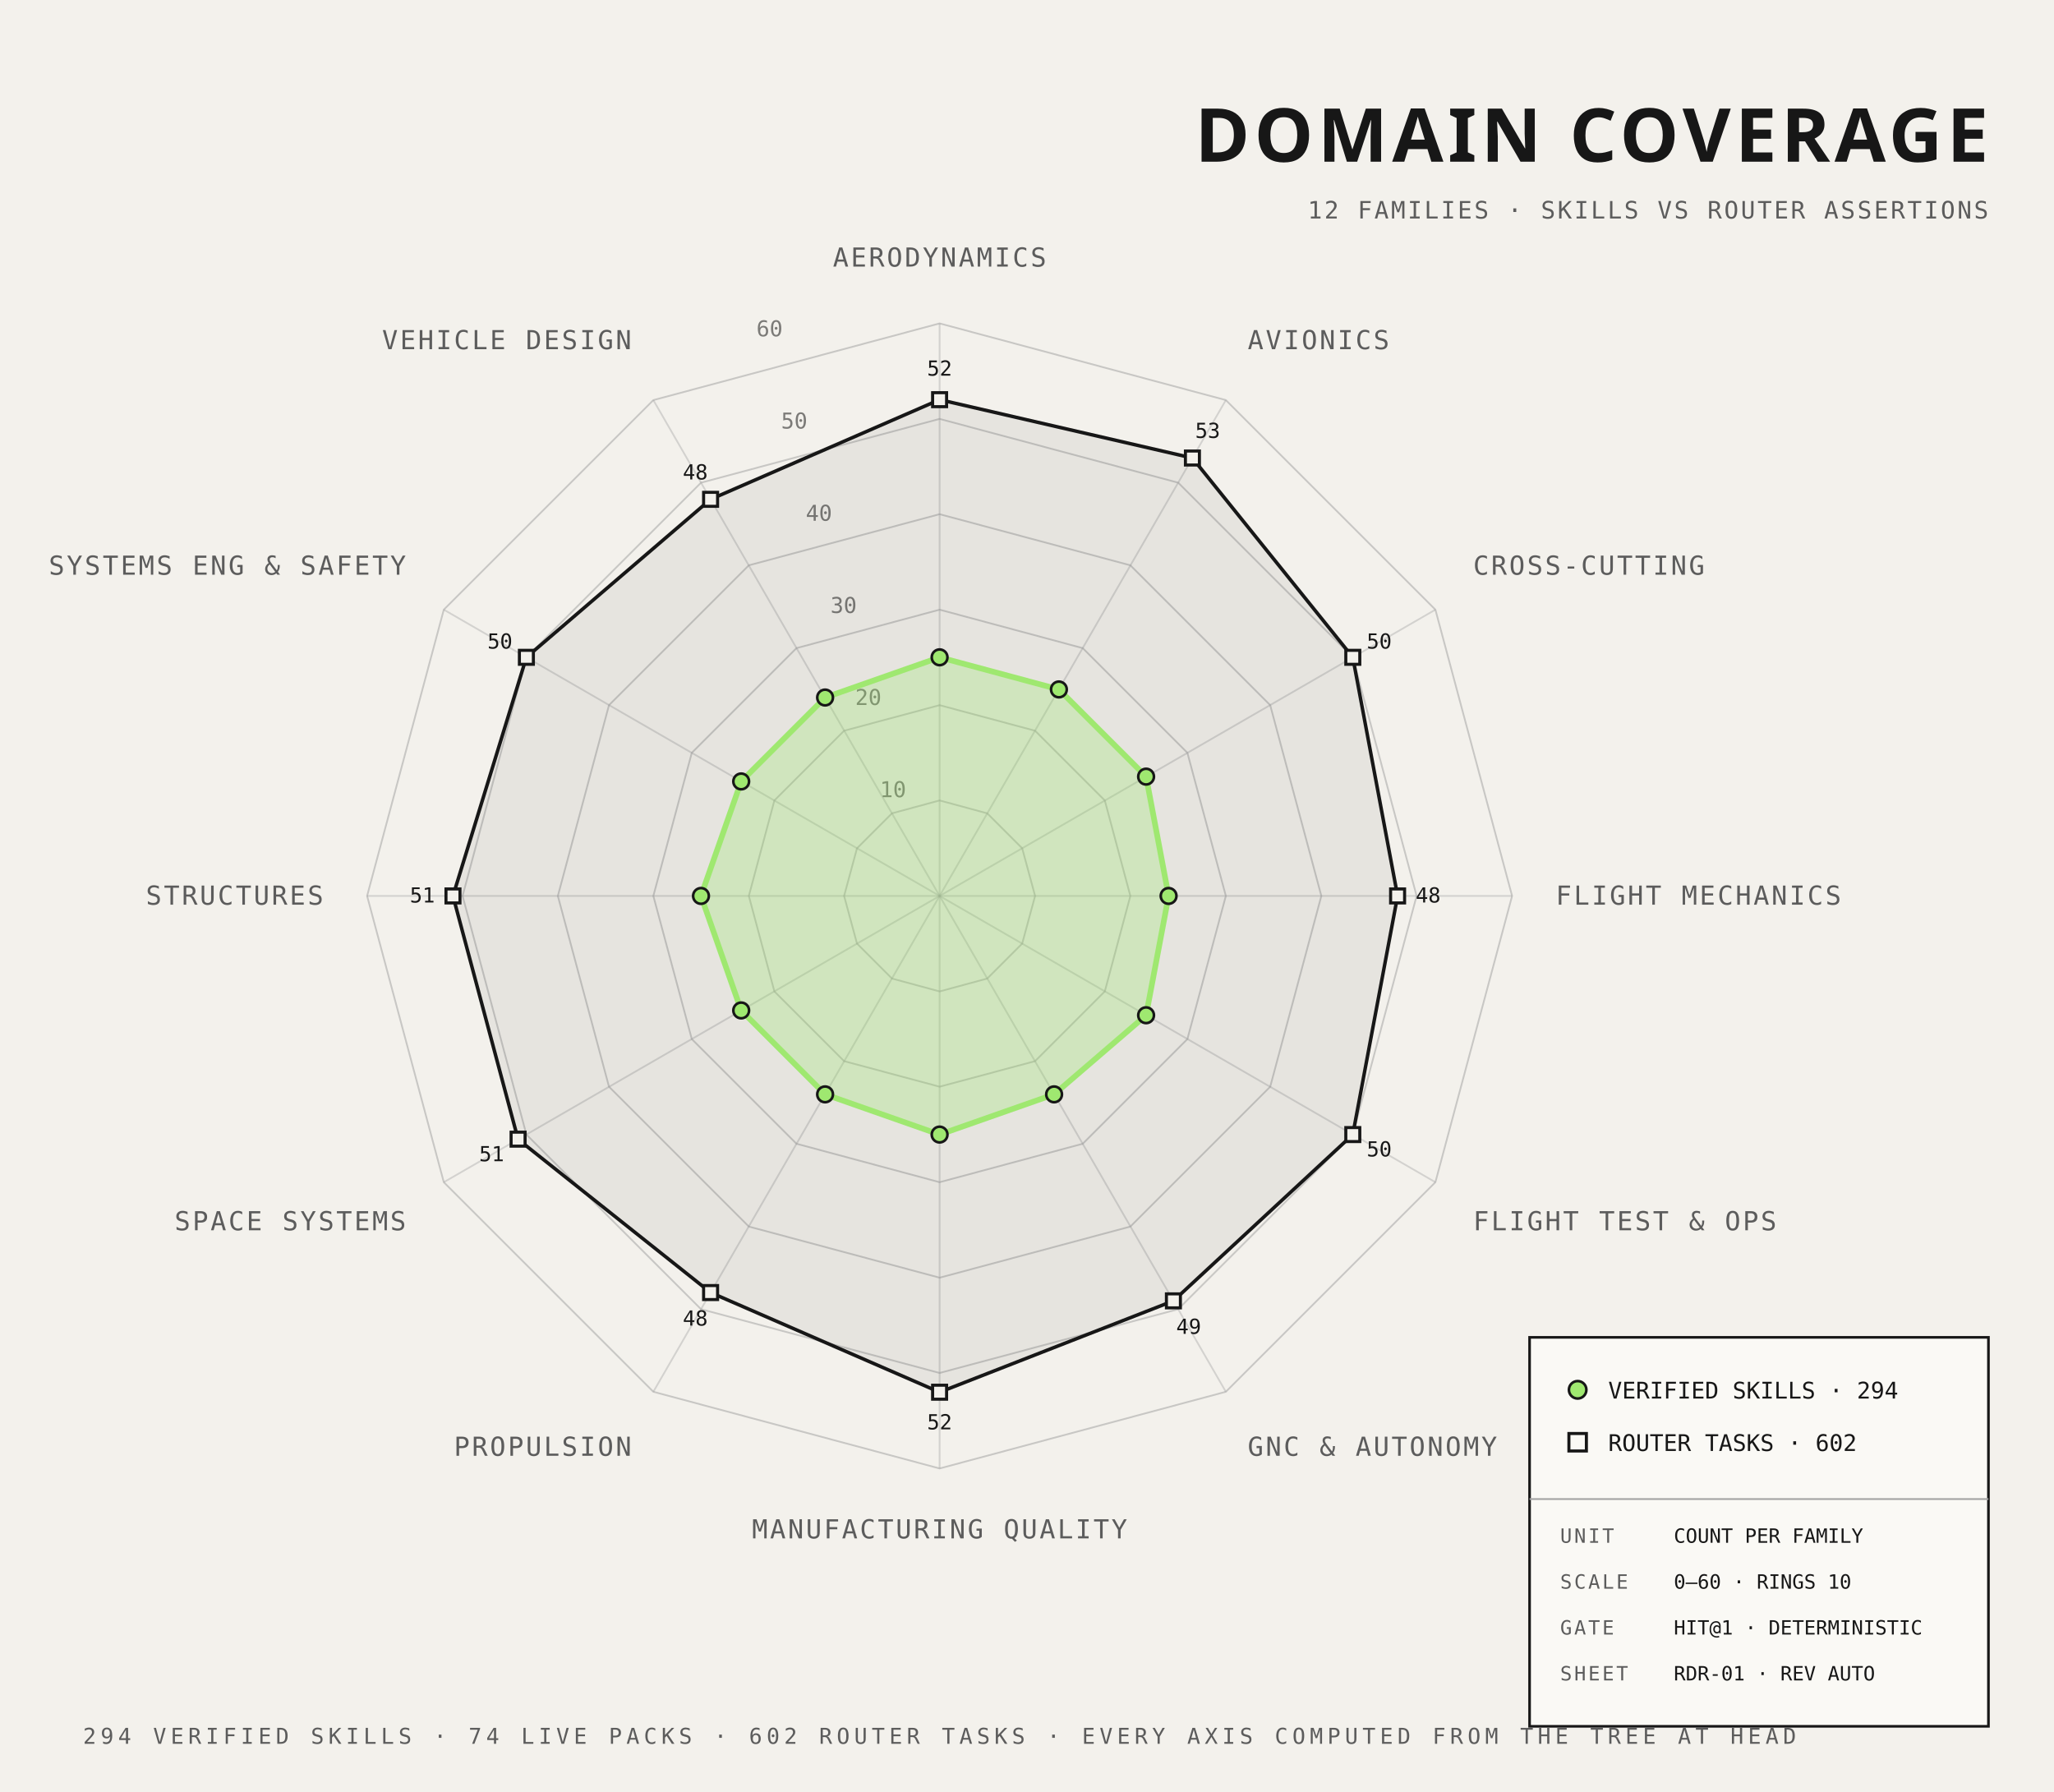
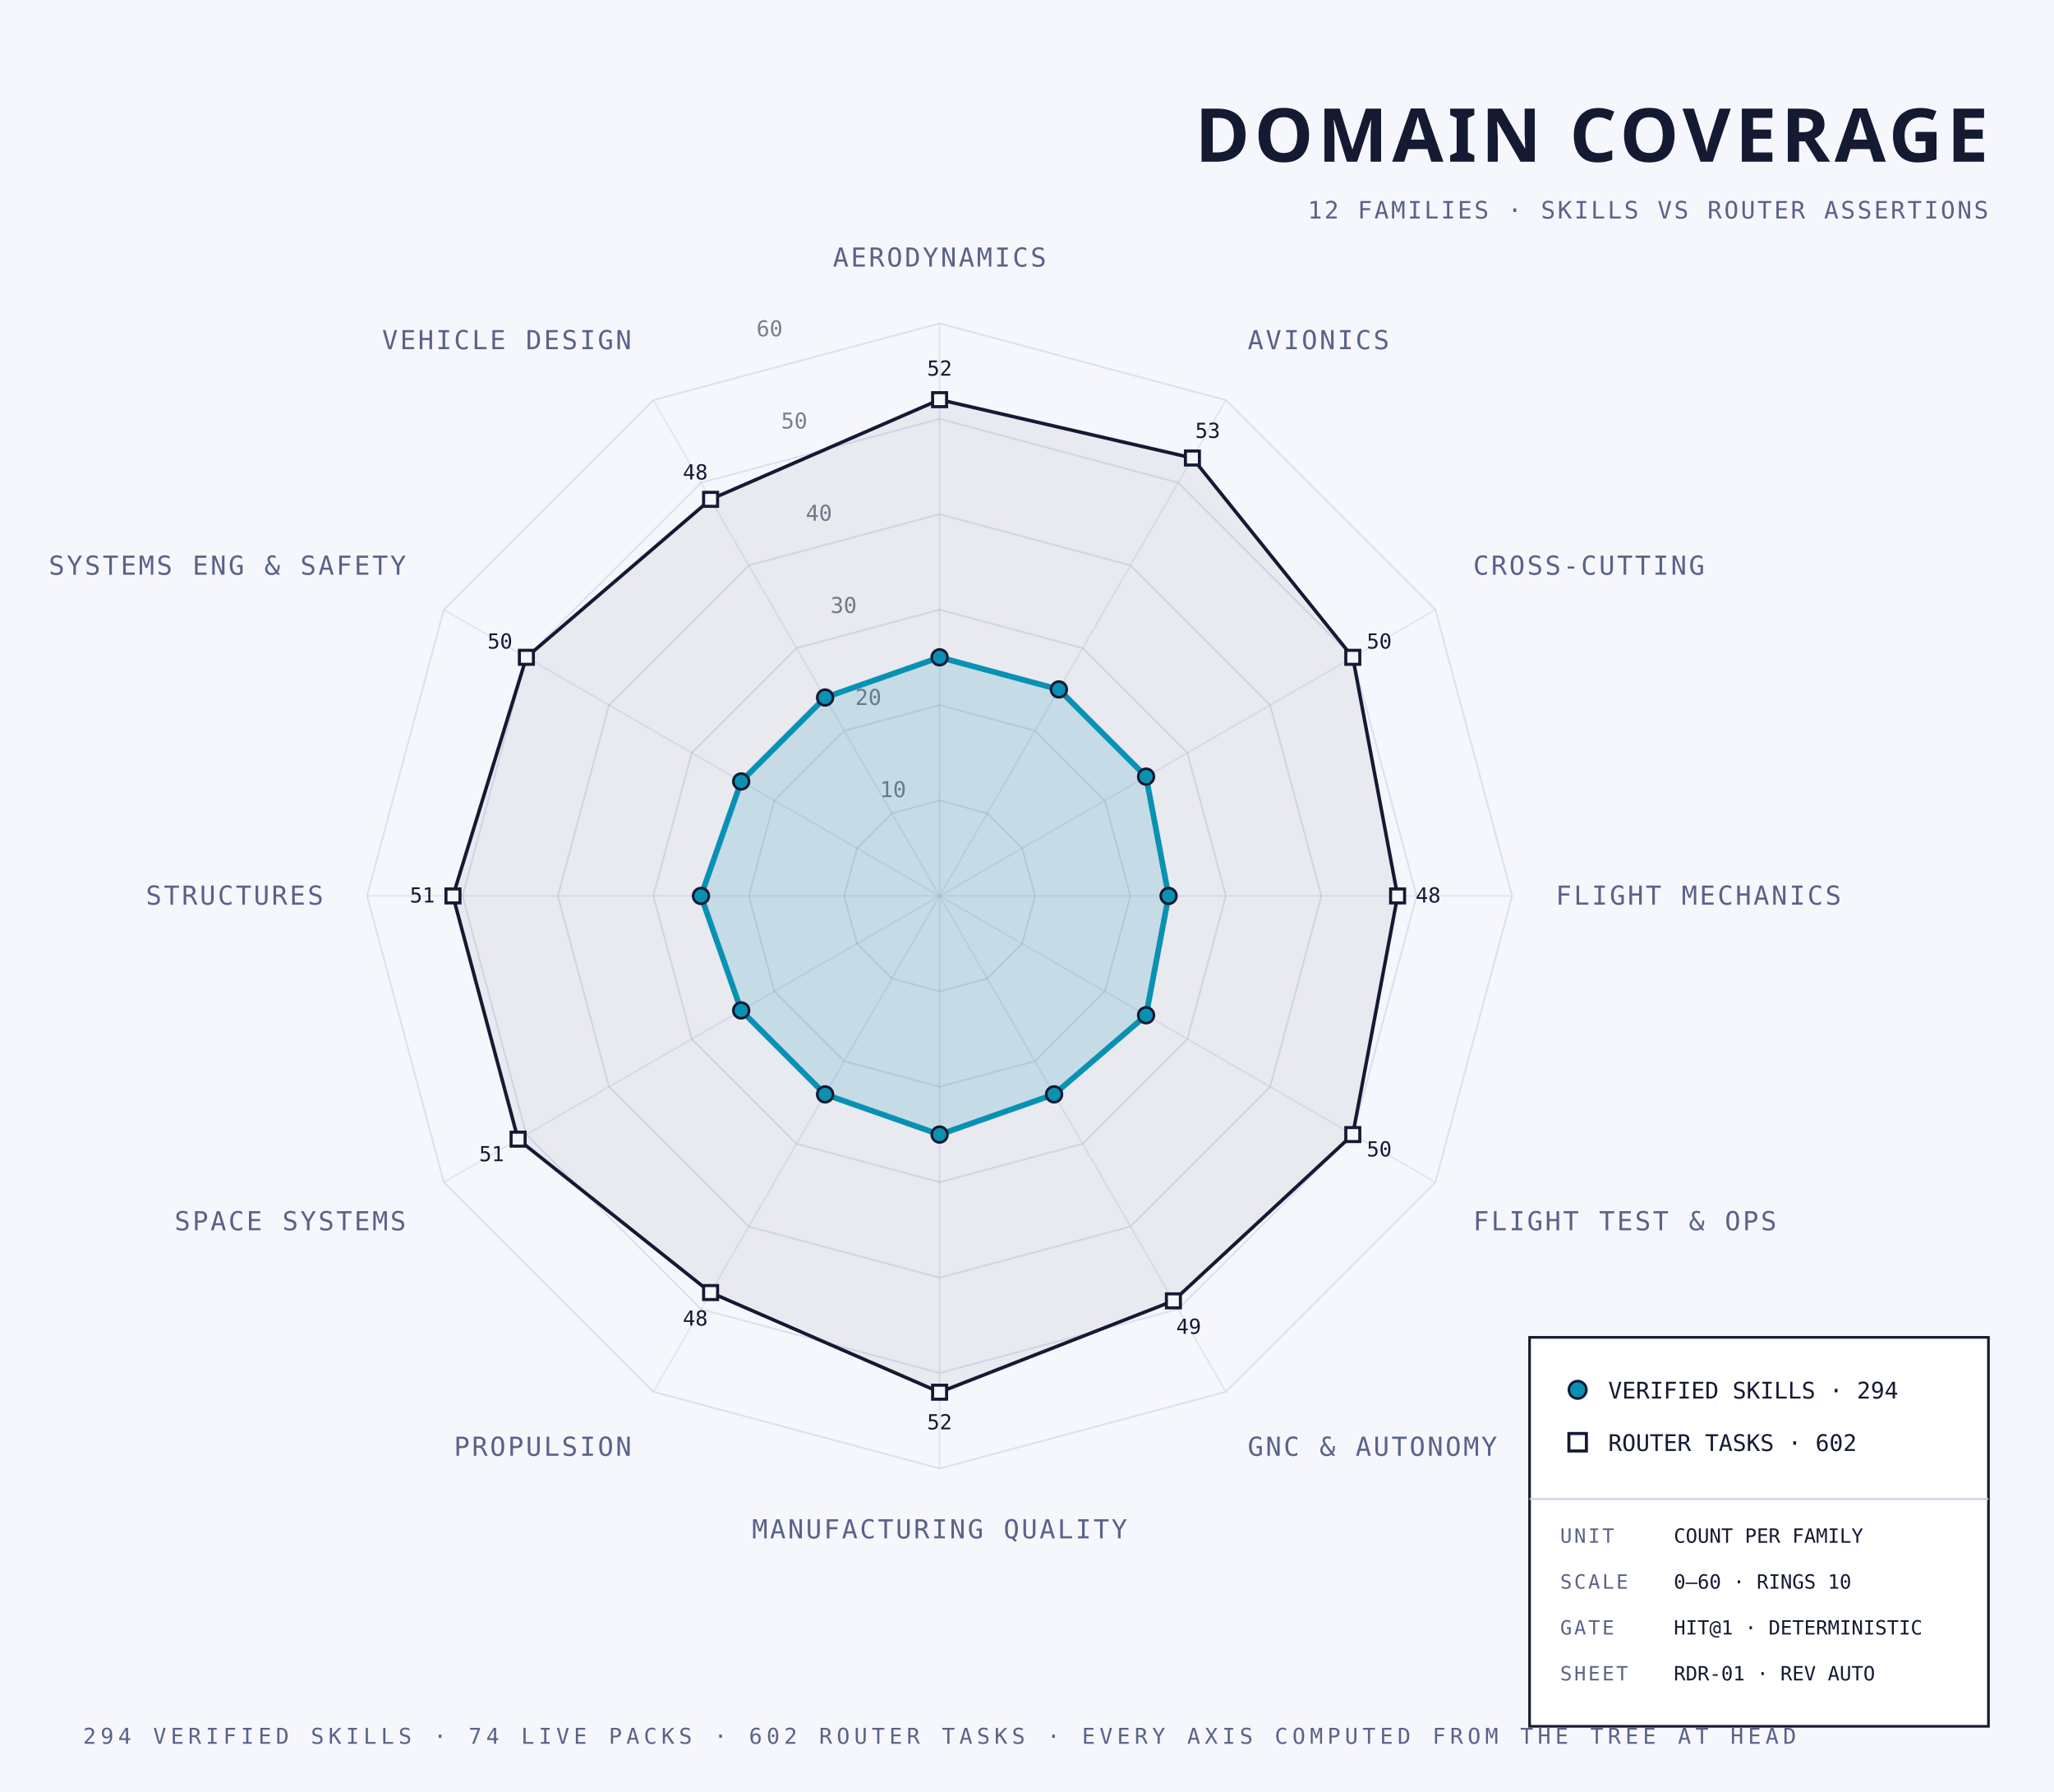
<svg xmlns="http://www.w3.org/2000/svg" width="940" height="820" viewBox="0 0 940 820">
  <style>
    .mono { font-family: "JetBrains Mono", "IBM Plex Mono", "Menlo", monospace; }
    .cond { font-family: "Barlow Condensed", "DIN Condensed", "Arial Narrow", sans-serif; font-weight: 700; text-transform: uppercase; }
    .serif { font-family: "Instrument Serif", Georgia, serif; font-style: italic; }
  </style>
-   <rect width="940" height="820" fill="#f3f1ec" />
-   <polygon points="430.0,366.3 451.8,372.2 467.8,388.2 473.7,410.0 467.8,431.8 451.8,447.8 430.0,453.7 408.2,447.8 392.2,431.8 386.3,410.0 392.2,388.2 408.2,372.2" fill="none" stroke="#a3a3a3" stroke-width="0.8" stroke-opacity="0.55" />
-   <polygon points="430.0,322.7 473.7,334.4 505.6,366.3 517.3,410.0 505.6,453.7 473.7,485.6 430.0,497.3 386.3,485.6 354.4,453.7 342.7,410.0 354.4,366.3 386.3,334.4" fill="none" stroke="#a3a3a3" stroke-width="0.8" stroke-opacity="0.55" />
-   <polygon points="430.0,279.0 495.5,296.6 543.4,344.5 561.0,410.0 543.4,475.5 495.5,523.4 430.0,541.0 364.5,523.4 316.6,475.5 299.0,410.0 316.6,344.5 364.5,296.6" fill="none" stroke="#a3a3a3" stroke-width="0.8" stroke-opacity="0.55" />
-   <polygon points="430.0,235.3 517.3,258.7 581.3,322.7 604.7,410.0 581.3,497.3 517.3,561.3 430.0,584.7 342.7,561.3 278.7,497.3 255.3,410.0 278.7,322.7 342.7,258.7" fill="none" stroke="#a3a3a3" stroke-width="0.8" stroke-opacity="0.55" />
-   <polygon points="430.0,191.7 539.2,220.9 619.1,300.8 648.3,410.0 619.1,519.2 539.2,599.1 430.0,628.3 320.8,599.1 240.9,519.2 211.7,410.0 240.9,300.8 320.8,220.9" fill="none" stroke="#a3a3a3" stroke-width="0.8" stroke-opacity="0.55" />
-   <polygon points="430.0,148.0 561.0,183.1 656.9,279.0 692.0,410.0 656.9,541.0 561.0,636.9 430.0,672.0 299.0,636.9 203.1,541.0 168.0,410.0 203.1,279.0 299.0,183.1" fill="none" stroke="#a3a3a3" stroke-width="0.8" stroke-opacity="0.55" />
-   <line x1="430" y1="410" x2="430.0" y2="148.0" stroke="#a3a3a3" stroke-width="0.8" stroke-opacity="0.4" />
-   <line x1="430" y1="410" x2="561.0" y2="183.1" stroke="#a3a3a3" stroke-width="0.8" stroke-opacity="0.4" />
-   <line x1="430" y1="410" x2="656.9" y2="279.0" stroke="#a3a3a3" stroke-width="0.8" stroke-opacity="0.4" />
-   <line x1="430" y1="410" x2="692.0" y2="410.0" stroke="#a3a3a3" stroke-width="0.8" stroke-opacity="0.4" />
-   <line x1="430" y1="410" x2="656.9" y2="541.0" stroke="#a3a3a3" stroke-width="0.8" stroke-opacity="0.4" />
-   <line x1="430" y1="410" x2="561.0" y2="636.9" stroke="#a3a3a3" stroke-width="0.8" stroke-opacity="0.4" />
-   <line x1="430" y1="410" x2="430.0" y2="672.0" stroke="#a3a3a3" stroke-width="0.8" stroke-opacity="0.4" />
-   <line x1="430" y1="410" x2="299.0" y2="636.9" stroke="#a3a3a3" stroke-width="0.8" stroke-opacity="0.4" />
-   <line x1="430" y1="410" x2="203.1" y2="541.0" stroke="#a3a3a3" stroke-width="0.8" stroke-opacity="0.4" />
-   <line x1="430" y1="410" x2="168.0" y2="410.0" stroke="#a3a3a3" stroke-width="0.8" stroke-opacity="0.4" />
-   <line x1="430" y1="410" x2="203.1" y2="279.0" stroke="#a3a3a3" stroke-width="0.8" stroke-opacity="0.4" />
-   <line x1="430" y1="410" x2="299.0" y2="183.1" stroke="#a3a3a3" stroke-width="0.8" stroke-opacity="0.4" />
-   <text class="mono" x="414.7" y="364.8" text-anchor="end" font-size="10" fill="#171717" opacity="0.55">10</text>
-   <text class="mono" x="403.4" y="322.6" text-anchor="end" font-size="10" fill="#171717" opacity="0.55">20</text>
-   <text class="mono" x="392.1" y="280.5" text-anchor="end" font-size="10" fill="#171717" opacity="0.55">30</text>
-   <text class="mono" x="380.8" y="238.3" text-anchor="end" font-size="10" fill="#171717" opacity="0.55">40</text>
-   <text class="mono" x="369.5" y="196.1" text-anchor="end" font-size="10" fill="#171717" opacity="0.55">50</text>
-   <text class="mono" x="358.2" y="153.9" text-anchor="end" font-size="10" fill="#171717" opacity="0.55">60</text>
-   <text class="mono" x="430.0" y="122.0" text-anchor="middle" font-size="12" fill="#5c5c5c" letter-spacing="1">AERODYNAMICS</text>
-   <text class="mono" x="571.0" y="159.8" text-anchor="start" font-size="12" fill="#5c5c5c" letter-spacing="1">AVIONICS</text>
-   <text class="mono" x="674.2" y="263.0" text-anchor="start" font-size="12" fill="#5c5c5c" letter-spacing="1">CROSS-CUTTING</text>
-   <text class="mono" x="712.0" y="414.0" text-anchor="start" font-size="12" fill="#5c5c5c" letter-spacing="1">FLIGHT MECHANICS</text>
-   <text class="mono" x="674.2" y="563.0" text-anchor="start" font-size="12" fill="#5c5c5c" letter-spacing="1">FLIGHT TEST &amp; OPS</text>
-   <text class="mono" x="571.0" y="666.2" text-anchor="start" font-size="12" fill="#5c5c5c" letter-spacing="1">GNC &amp; AUTONOMY</text>
-   <text class="mono" x="430.0" y="704.0" text-anchor="middle" font-size="12" fill="#5c5c5c" letter-spacing="1">MANUFACTURING QUALITY</text>
-   <text class="mono" x="289.0" y="666.2" text-anchor="end" font-size="12" fill="#5c5c5c" letter-spacing="1">PROPULSION</text>
-   <text class="mono" x="185.8" y="563.0" text-anchor="end" font-size="12" fill="#5c5c5c" letter-spacing="1">SPACE SYSTEMS</text>
-   <text class="mono" x="148.0" y="414.0" text-anchor="end" font-size="12" fill="#5c5c5c" letter-spacing="1">STRUCTURES</text>
-   <text class="mono" x="185.8" y="263.0" text-anchor="end" font-size="12" fill="#5c5c5c" letter-spacing="1">SYSTEMS ENG &amp; SAFETY</text>
-   <text class="mono" x="289.0" y="159.8" text-anchor="end" font-size="12" fill="#5c5c5c" letter-spacing="1">VEHICLE DESIGN</text>
-   <polygon points="430.0,182.9 545.7,209.6 619.1,300.8 639.6,410.0 619.1,519.2 537.0,595.3 430.0,637.1 325.2,591.5 237.1,521.4 207.3,410.0 240.9,300.8 325.2,228.5" fill="#171717" fill-opacity="0.06" stroke="#171717" stroke-width="1.6" />
-   <rect x="426.8" y="179.7" width="6.4" height="6.4" fill="#f3f1ec" stroke="#171717" stroke-width="1.4" />
-   <rect x="542.5" y="206.4" width="6.4" height="6.4" fill="#f3f1ec" stroke="#171717" stroke-width="1.4" />
-   <rect x="615.9" y="297.6" width="6.4" height="6.4" fill="#f3f1ec" stroke="#171717" stroke-width="1.4" />
-   <rect x="636.4" y="406.8" width="6.4" height="6.4" fill="#f3f1ec" stroke="#171717" stroke-width="1.4" />
-   <rect x="615.9" y="516.0" width="6.4" height="6.4" fill="#f3f1ec" stroke="#171717" stroke-width="1.4" />
-   <rect x="533.8" y="592.1" width="6.4" height="6.4" fill="#f3f1ec" stroke="#171717" stroke-width="1.4" />
-   <rect x="426.8" y="633.9" width="6.4" height="6.4" fill="#f3f1ec" stroke="#171717" stroke-width="1.4" />
-   <rect x="322.0" y="588.3" width="6.4" height="6.4" fill="#f3f1ec" stroke="#171717" stroke-width="1.4" />
-   <rect x="233.9" y="518.1" width="6.4" height="6.4" fill="#f3f1ec" stroke="#171717" stroke-width="1.4" />
-   <rect x="204.1" y="406.8" width="6.4" height="6.4" fill="#f3f1ec" stroke="#171717" stroke-width="1.4" />
-   <rect x="237.7" y="297.6" width="6.4" height="6.4" fill="#f3f1ec" stroke="#171717" stroke-width="1.4" />
-   <rect x="322.0" y="225.3" width="6.4" height="6.4" fill="#f3f1ec" stroke="#171717" stroke-width="1.4" />
-   <polygon points="430.0,300.8 484.6,315.5 524.5,355.4 534.8,410.0 524.5,464.6 482.4,500.8 430.0,519.2 377.6,500.8 339.2,462.4 320.8,410.0 339.2,357.6 377.6,319.2" fill="#9fe870" fill-opacity="0.30" stroke="#9fe870" stroke-width="2.6" />
-   <circle cx="430.0" cy="300.8" r="3.6" fill="#9fe870" stroke="#171717" stroke-width="1.2" />
-   <circle cx="484.6" cy="315.5" r="3.6" fill="#9fe870" stroke="#171717" stroke-width="1.2" />
-   <circle cx="524.5" cy="355.4" r="3.6" fill="#9fe870" stroke="#171717" stroke-width="1.2" />
-   <circle cx="534.8" cy="410.0" r="3.6" fill="#9fe870" stroke="#171717" stroke-width="1.2" />
-   <circle cx="524.5" cy="464.6" r="3.6" fill="#9fe870" stroke="#171717" stroke-width="1.2" />
-   <circle cx="482.4" cy="500.8" r="3.6" fill="#9fe870" stroke="#171717" stroke-width="1.2" />
-   <circle cx="430.0" cy="519.2" r="3.6" fill="#9fe870" stroke="#171717" stroke-width="1.2" />
-   <circle cx="377.6" cy="500.8" r="3.6" fill="#9fe870" stroke="#171717" stroke-width="1.2" />
-   <circle cx="339.2" cy="462.4" r="3.6" fill="#9fe870" stroke="#171717" stroke-width="1.2" />
-   <circle cx="320.8" cy="410.0" r="3.6" fill="#9fe870" stroke="#171717" stroke-width="1.2" />
-   <circle cx="339.2" cy="357.6" r="3.6" fill="#9fe870" stroke="#171717" stroke-width="1.2" />
-   <circle cx="377.6" cy="319.2" r="3.6" fill="#9fe870" stroke="#171717" stroke-width="1.2" />
-   <text class="mono" x="430.0" y="171.9" text-anchor="middle" font-size="9.5" fill="#171717">52</text>
-   <text class="mono" x="552.7" y="200.4" text-anchor="middle" font-size="9.5" fill="#171717">53</text>
-   <text class="mono" x="631.2" y="296.8" text-anchor="middle" font-size="9.5" fill="#171717">50</text>
-   <text class="mono" x="653.6" y="413.0" text-anchor="middle" font-size="9.5" fill="#171717">48</text>
-   <text class="mono" x="631.2" y="529.2" text-anchor="middle" font-size="9.5" fill="#171717">50</text>
-   <text class="mono" x="544.0" y="610.4" text-anchor="middle" font-size="9.5" fill="#171717">49</text>
-   <text class="mono" x="430.0" y="654.1" text-anchor="middle" font-size="9.5" fill="#171717">52</text>
-   <text class="mono" x="318.2" y="606.6" text-anchor="middle" font-size="9.5" fill="#171717">48</text>
-   <text class="mono" x="225.0" y="531.4" text-anchor="middle" font-size="9.5" fill="#171717">51</text>
-   <text class="mono" x="193.3" y="413.0" text-anchor="middle" font-size="9.5" fill="#171717">51</text>
-   <text class="mono" x="228.8" y="296.8" text-anchor="middle" font-size="9.5" fill="#171717">50</text>
-   <text class="mono" x="318.2" y="219.4" text-anchor="middle" font-size="9.5" fill="#171717">48</text>
-   <text class="cond" x="910.0" y="74.0" text-anchor="end" font-size="34" fill="#171717" letter-spacing="2">DOMAIN COVERAGE</text>
-   <text class="mono" x="910.0" y="100.0" text-anchor="end" font-size="11" fill="#5c5c5c" letter-spacing="1">12 FAMILIES · SKILLS VS ROUTER ASSERTIONS</text>
-   <rect x="700" y="612" width="210" height="178" fill="#faf9f5" stroke="#171717" stroke-width="1.2" />
-   <line x1="700" y1="686" x2="910" y2="686" stroke="#a3a3a3" stroke-width="0.8" />
-   <circle cx="722" cy="636" r="4" fill="#9fe870" stroke="#171717" stroke-width="1.2" />
-   <text class="mono" x="736.0" y="640.0" text-anchor="start" font-size="10.5" fill="#171717">VERIFIED SKILLS · 294</text>
-   <rect x="718" y="656" width="8" height="8" fill="none" stroke="#171717" stroke-width="1.4" />
-   <text class="mono" x="736.0" y="664.0" text-anchor="start" font-size="10.5" fill="#171717">ROUTER TASKS · 602</text>
-   <text class="mono" x="714.0" y="706.0" text-anchor="start" font-size="9" fill="#5c5c5c" letter-spacing="1">UNIT</text>
-   <text class="mono" x="766.0" y="706.0" text-anchor="start" font-size="9" fill="#171717">COUNT PER FAMILY</text>
-   <text class="mono" x="714.0" y="727.0" text-anchor="start" font-size="9" fill="#5c5c5c" letter-spacing="1">SCALE</text>
-   <text class="mono" x="766.0" y="727.0" text-anchor="start" font-size="9" fill="#171717">0–60 · RINGS 10</text>
-   <text class="mono" x="714.0" y="748.0" text-anchor="start" font-size="9" fill="#5c5c5c" letter-spacing="1">GATE</text>
-   <text class="mono" x="766.0" y="748.0" text-anchor="start" font-size="9" fill="#171717">HIT@1 · DETERMINISTIC</text>
-   <text class="mono" x="714.0" y="769.0" text-anchor="start" font-size="9" fill="#5c5c5c" letter-spacing="1">SHEET</text>
-   <text class="mono" x="766.0" y="769.0" text-anchor="start" font-size="9" fill="#171717">RDR-01 · REV AUTO</text>
-   <text class="mono" x="430.0" y="798.0" text-anchor="middle" font-size="10" fill="#5c5c5c" letter-spacing="2">294 VERIFIED SKILLS · 74 LIVE PACKS · 602 ROUTER TASKS · EVERY AXIS COMPUTED FROM THE TREE AT HEAD</text>
+   <rect width="940" height="820" fill="#f6f7fc" />
+   <polygon points="430.0,366.3 451.8,372.2 467.8,388.2 473.7,410.0 467.8,431.8 451.8,447.8 430.0,453.7 408.2,447.8 392.2,431.8 386.3,410.0 392.2,388.2 408.2,372.2" fill="none" stroke="#c6cce4" stroke-width="0.8" stroke-opacity="0.55" />
+   <polygon points="430.0,322.7 473.7,334.4 505.6,366.3 517.3,410.0 505.6,453.7 473.7,485.6 430.0,497.3 386.3,485.6 354.4,453.7 342.7,410.0 354.4,366.3 386.3,334.4" fill="none" stroke="#c6cce4" stroke-width="0.8" stroke-opacity="0.55" />
+   <polygon points="430.0,279.0 495.5,296.6 543.4,344.5 561.0,410.0 543.4,475.5 495.5,523.4 430.0,541.0 364.5,523.4 316.6,475.5 299.0,410.0 316.6,344.5 364.5,296.6" fill="none" stroke="#c6cce4" stroke-width="0.8" stroke-opacity="0.55" />
+   <polygon points="430.0,235.3 517.3,258.7 581.3,322.7 604.7,410.0 581.3,497.3 517.3,561.3 430.0,584.7 342.7,561.3 278.7,497.3 255.3,410.0 278.7,322.7 342.7,258.7" fill="none" stroke="#c6cce4" stroke-width="0.8" stroke-opacity="0.55" />
+   <polygon points="430.0,191.7 539.2,220.9 619.1,300.8 648.3,410.0 619.1,519.2 539.2,599.1 430.0,628.3 320.8,599.1 240.9,519.2 211.7,410.0 240.9,300.8 320.8,220.9" fill="none" stroke="#c6cce4" stroke-width="0.8" stroke-opacity="0.55" />
+   <polygon points="430.0,148.0 561.0,183.1 656.9,279.0 692.0,410.0 656.9,541.0 561.0,636.9 430.0,672.0 299.0,636.9 203.1,541.0 168.0,410.0 203.1,279.0 299.0,183.1" fill="none" stroke="#c6cce4" stroke-width="0.8" stroke-opacity="0.55" />
+   <line x1="430" y1="410" x2="430.0" y2="148.0" stroke="#c6cce4" stroke-width="0.8" stroke-opacity="0.4" />
+   <line x1="430" y1="410" x2="561.0" y2="183.1" stroke="#c6cce4" stroke-width="0.8" stroke-opacity="0.4" />
+   <line x1="430" y1="410" x2="656.9" y2="279.0" stroke="#c6cce4" stroke-width="0.8" stroke-opacity="0.4" />
+   <line x1="430" y1="410" x2="692.0" y2="410.0" stroke="#c6cce4" stroke-width="0.8" stroke-opacity="0.4" />
+   <line x1="430" y1="410" x2="656.9" y2="541.0" stroke="#c6cce4" stroke-width="0.8" stroke-opacity="0.4" />
+   <line x1="430" y1="410" x2="561.0" y2="636.9" stroke="#c6cce4" stroke-width="0.8" stroke-opacity="0.4" />
+   <line x1="430" y1="410" x2="430.0" y2="672.0" stroke="#c6cce4" stroke-width="0.8" stroke-opacity="0.4" />
+   <line x1="430" y1="410" x2="299.0" y2="636.9" stroke="#c6cce4" stroke-width="0.8" stroke-opacity="0.4" />
+   <line x1="430" y1="410" x2="203.1" y2="541.0" stroke="#c6cce4" stroke-width="0.8" stroke-opacity="0.4" />
+   <line x1="430" y1="410" x2="168.0" y2="410.0" stroke="#c6cce4" stroke-width="0.8" stroke-opacity="0.4" />
+   <line x1="430" y1="410" x2="203.1" y2="279.0" stroke="#c6cce4" stroke-width="0.8" stroke-opacity="0.4" />
+   <line x1="430" y1="410" x2="299.0" y2="183.1" stroke="#c6cce4" stroke-width="0.8" stroke-opacity="0.4" />
+   <text class="mono" x="414.7" y="364.8" text-anchor="end" font-size="10" fill="#151a33" opacity="0.55">10</text>
+   <text class="mono" x="403.4" y="322.6" text-anchor="end" font-size="10" fill="#151a33" opacity="0.55">20</text>
+   <text class="mono" x="392.1" y="280.5" text-anchor="end" font-size="10" fill="#151a33" opacity="0.55">30</text>
+   <text class="mono" x="380.8" y="238.3" text-anchor="end" font-size="10" fill="#151a33" opacity="0.55">40</text>
+   <text class="mono" x="369.5" y="196.1" text-anchor="end" font-size="10" fill="#151a33" opacity="0.55">50</text>
+   <text class="mono" x="358.2" y="153.9" text-anchor="end" font-size="10" fill="#151a33" opacity="0.55">60</text>
+   <text class="mono" x="430.0" y="122.0" text-anchor="middle" font-size="12" fill="#5a6289" letter-spacing="1">AERODYNAMICS</text>
+   <text class="mono" x="571.0" y="159.8" text-anchor="start" font-size="12" fill="#5a6289" letter-spacing="1">AVIONICS</text>
+   <text class="mono" x="674.2" y="263.0" text-anchor="start" font-size="12" fill="#5a6289" letter-spacing="1">CROSS-CUTTING</text>
+   <text class="mono" x="712.0" y="414.0" text-anchor="start" font-size="12" fill="#5a6289" letter-spacing="1">FLIGHT MECHANICS</text>
+   <text class="mono" x="674.2" y="563.0" text-anchor="start" font-size="12" fill="#5a6289" letter-spacing="1">FLIGHT TEST &amp; OPS</text>
+   <text class="mono" x="571.0" y="666.2" text-anchor="start" font-size="12" fill="#5a6289" letter-spacing="1">GNC &amp; AUTONOMY</text>
+   <text class="mono" x="430.0" y="704.0" text-anchor="middle" font-size="12" fill="#5a6289" letter-spacing="1">MANUFACTURING QUALITY</text>
+   <text class="mono" x="289.0" y="666.2" text-anchor="end" font-size="12" fill="#5a6289" letter-spacing="1">PROPULSION</text>
+   <text class="mono" x="185.8" y="563.0" text-anchor="end" font-size="12" fill="#5a6289" letter-spacing="1">SPACE SYSTEMS</text>
+   <text class="mono" x="148.0" y="414.0" text-anchor="end" font-size="12" fill="#5a6289" letter-spacing="1">STRUCTURES</text>
+   <text class="mono" x="185.8" y="263.0" text-anchor="end" font-size="12" fill="#5a6289" letter-spacing="1">SYSTEMS ENG &amp; SAFETY</text>
+   <text class="mono" x="289.0" y="159.8" text-anchor="end" font-size="12" fill="#5a6289" letter-spacing="1">VEHICLE DESIGN</text>
+   <polygon points="430.0,182.9 545.7,209.6 619.1,300.8 639.6,410.0 619.1,519.2 537.0,595.3 430.0,637.1 325.2,591.5 237.1,521.4 207.3,410.0 240.9,300.8 325.2,228.5" fill="#151a33" fill-opacity="0.06" stroke="#151a33" stroke-width="1.6" />
+   <rect x="426.8" y="179.7" width="6.4" height="6.4" fill="#f6f7fc" stroke="#151a33" stroke-width="1.4" />
+   <rect x="542.5" y="206.4" width="6.4" height="6.4" fill="#f6f7fc" stroke="#151a33" stroke-width="1.4" />
+   <rect x="615.9" y="297.6" width="6.4" height="6.4" fill="#f6f7fc" stroke="#151a33" stroke-width="1.4" />
+   <rect x="636.4" y="406.8" width="6.4" height="6.4" fill="#f6f7fc" stroke="#151a33" stroke-width="1.4" />
+   <rect x="615.9" y="516.0" width="6.4" height="6.4" fill="#f6f7fc" stroke="#151a33" stroke-width="1.4" />
+   <rect x="533.8" y="592.1" width="6.4" height="6.4" fill="#f6f7fc" stroke="#151a33" stroke-width="1.4" />
+   <rect x="426.8" y="633.9" width="6.4" height="6.4" fill="#f6f7fc" stroke="#151a33" stroke-width="1.4" />
+   <rect x="322.0" y="588.3" width="6.4" height="6.4" fill="#f6f7fc" stroke="#151a33" stroke-width="1.4" />
+   <rect x="233.9" y="518.1" width="6.4" height="6.4" fill="#f6f7fc" stroke="#151a33" stroke-width="1.4" />
+   <rect x="204.1" y="406.8" width="6.4" height="6.4" fill="#f6f7fc" stroke="#151a33" stroke-width="1.4" />
+   <rect x="237.7" y="297.6" width="6.4" height="6.4" fill="#f6f7fc" stroke="#151a33" stroke-width="1.4" />
+   <rect x="322.0" y="225.3" width="6.4" height="6.4" fill="#f6f7fc" stroke="#151a33" stroke-width="1.4" />
+   <polygon points="430.0,300.8 484.6,315.5 524.5,355.4 534.8,410.0 524.5,464.6 482.4,500.8 430.0,519.2 377.6,500.8 339.2,462.4 320.8,410.0 339.2,357.6 377.6,319.2" fill="#0891b2" fill-opacity="0.16" stroke="#0891b2" stroke-width="2.6" />
+   <circle cx="430.0" cy="300.8" r="3.6" fill="#0891b2" stroke="#151a33" stroke-width="1.2" />
+   <circle cx="484.6" cy="315.5" r="3.6" fill="#0891b2" stroke="#151a33" stroke-width="1.2" />
+   <circle cx="524.5" cy="355.4" r="3.6" fill="#0891b2" stroke="#151a33" stroke-width="1.2" />
+   <circle cx="534.8" cy="410.0" r="3.6" fill="#0891b2" stroke="#151a33" stroke-width="1.2" />
+   <circle cx="524.5" cy="464.6" r="3.6" fill="#0891b2" stroke="#151a33" stroke-width="1.2" />
+   <circle cx="482.4" cy="500.8" r="3.6" fill="#0891b2" stroke="#151a33" stroke-width="1.2" />
+   <circle cx="430.0" cy="519.2" r="3.6" fill="#0891b2" stroke="#151a33" stroke-width="1.2" />
+   <circle cx="377.6" cy="500.8" r="3.6" fill="#0891b2" stroke="#151a33" stroke-width="1.2" />
+   <circle cx="339.2" cy="462.4" r="3.6" fill="#0891b2" stroke="#151a33" stroke-width="1.2" />
+   <circle cx="320.8" cy="410.0" r="3.6" fill="#0891b2" stroke="#151a33" stroke-width="1.2" />
+   <circle cx="339.2" cy="357.6" r="3.6" fill="#0891b2" stroke="#151a33" stroke-width="1.2" />
+   <circle cx="377.6" cy="319.2" r="3.6" fill="#0891b2" stroke="#151a33" stroke-width="1.2" />
+   <text class="mono" x="430.0" y="171.9" text-anchor="middle" font-size="9.5" fill="#151a33">52</text>
+   <text class="mono" x="552.7" y="200.4" text-anchor="middle" font-size="9.5" fill="#151a33">53</text>
+   <text class="mono" x="631.2" y="296.8" text-anchor="middle" font-size="9.5" fill="#151a33">50</text>
+   <text class="mono" x="653.6" y="413.0" text-anchor="middle" font-size="9.5" fill="#151a33">48</text>
+   <text class="mono" x="631.2" y="529.2" text-anchor="middle" font-size="9.5" fill="#151a33">50</text>
+   <text class="mono" x="544.0" y="610.4" text-anchor="middle" font-size="9.5" fill="#151a33">49</text>
+   <text class="mono" x="430.0" y="654.1" text-anchor="middle" font-size="9.5" fill="#151a33">52</text>
+   <text class="mono" x="318.2" y="606.6" text-anchor="middle" font-size="9.5" fill="#151a33">48</text>
+   <text class="mono" x="225.0" y="531.4" text-anchor="middle" font-size="9.5" fill="#151a33">51</text>
+   <text class="mono" x="193.3" y="413.0" text-anchor="middle" font-size="9.5" fill="#151a33">51</text>
+   <text class="mono" x="228.8" y="296.8" text-anchor="middle" font-size="9.5" fill="#151a33">50</text>
+   <text class="mono" x="318.2" y="219.4" text-anchor="middle" font-size="9.5" fill="#151a33">48</text>
+   <text class="cond" x="910.0" y="74.0" text-anchor="end" font-size="34" fill="#151a33" letter-spacing="2">DOMAIN COVERAGE</text>
+   <text class="mono" x="910.0" y="100.0" text-anchor="end" font-size="11" fill="#5a6289" letter-spacing="1">12 FAMILIES · SKILLS VS ROUTER ASSERTIONS</text>
+   <rect x="700" y="612" width="210" height="178" fill="#ffffff" stroke="#151a33" stroke-width="1.2" />
+   <line x1="700" y1="686" x2="910" y2="686" stroke="#c6cce4" stroke-width="0.8" />
+   <circle cx="722" cy="636" r="4" fill="#0891b2" stroke="#151a33" stroke-width="1.2" />
+   <text class="mono" x="736.0" y="640.0" text-anchor="start" font-size="10.5" fill="#151a33">VERIFIED SKILLS · 294</text>
+   <rect x="718" y="656" width="8" height="8" fill="none" stroke="#151a33" stroke-width="1.4" />
+   <text class="mono" x="736.0" y="664.0" text-anchor="start" font-size="10.5" fill="#151a33">ROUTER TASKS · 602</text>
+   <text class="mono" x="714.0" y="706.0" text-anchor="start" font-size="9" fill="#5a6289" letter-spacing="1">UNIT</text>
+   <text class="mono" x="766.0" y="706.0" text-anchor="start" font-size="9" fill="#151a33">COUNT PER FAMILY</text>
+   <text class="mono" x="714.0" y="727.0" text-anchor="start" font-size="9" fill="#5a6289" letter-spacing="1">SCALE</text>
+   <text class="mono" x="766.0" y="727.0" text-anchor="start" font-size="9" fill="#151a33">0–60 · RINGS 10</text>
+   <text class="mono" x="714.0" y="748.0" text-anchor="start" font-size="9" fill="#5a6289" letter-spacing="1">GATE</text>
+   <text class="mono" x="766.0" y="748.0" text-anchor="start" font-size="9" fill="#151a33">HIT@1 · DETERMINISTIC</text>
+   <text class="mono" x="714.0" y="769.0" text-anchor="start" font-size="9" fill="#5a6289" letter-spacing="1">SHEET</text>
+   <text class="mono" x="766.0" y="769.0" text-anchor="start" font-size="9" fill="#151a33">RDR-01 · REV AUTO</text>
+   <text class="mono" x="430.0" y="798.0" text-anchor="middle" font-size="10" fill="#5a6289" letter-spacing="2">294 VERIFIED SKILLS · 74 LIVE PACKS · 602 ROUTER TASKS · EVERY AXIS COMPUTED FROM THE TREE AT HEAD</text>
</svg>
